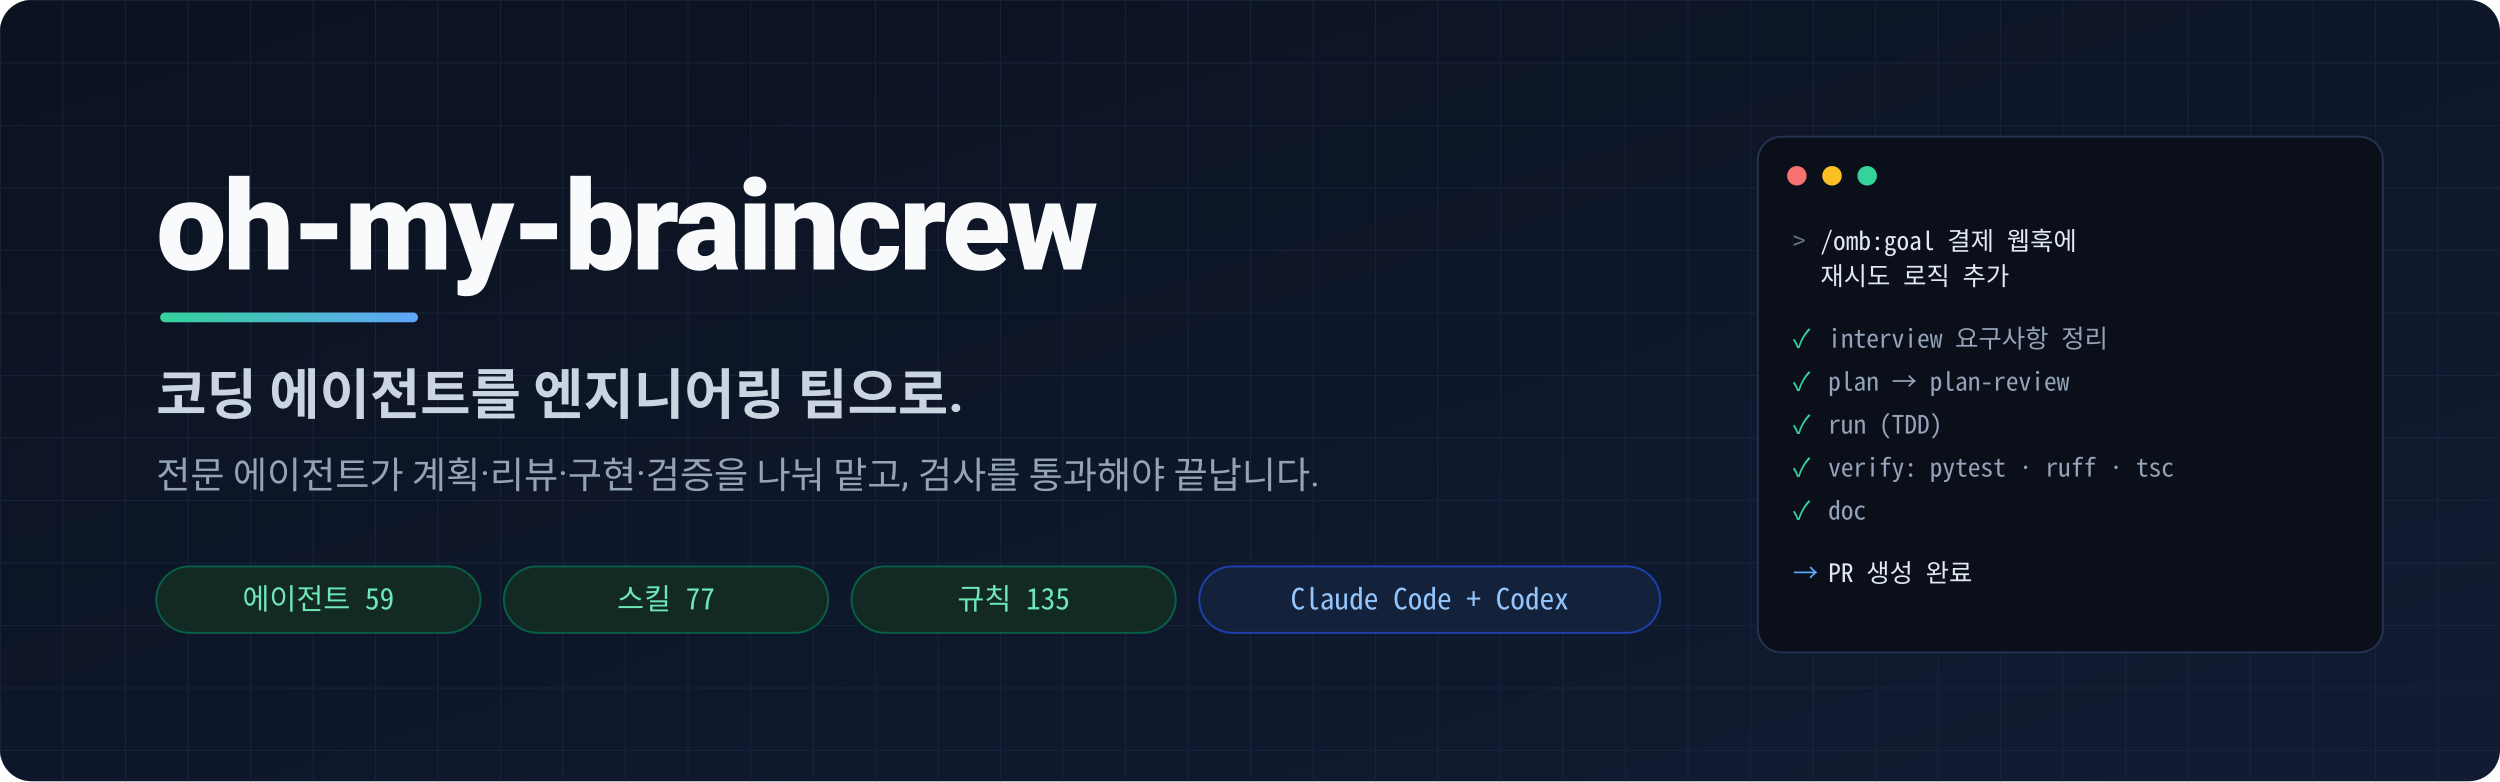
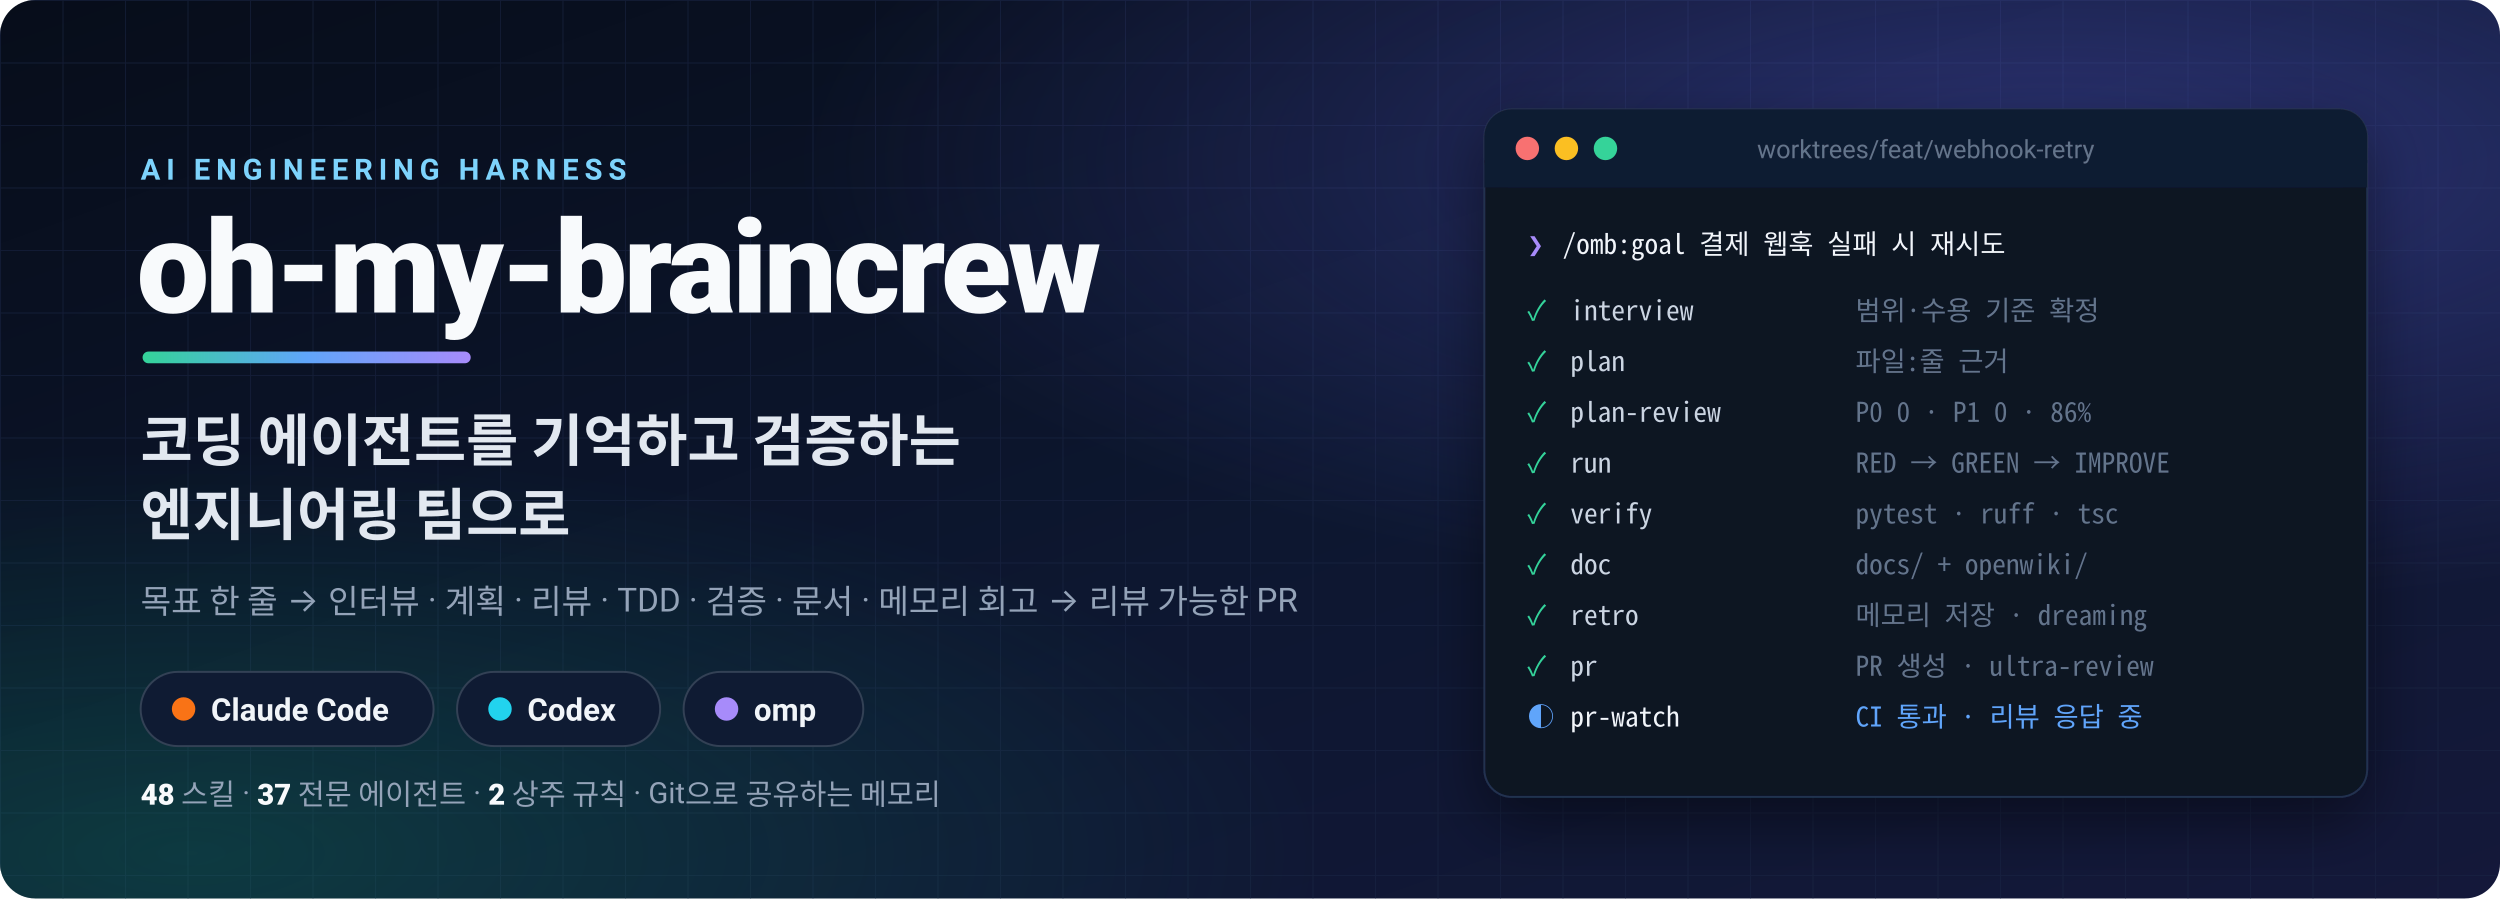
- <svg xmlns="http://www.w3.org/2000/svg" width="1280" height="400" viewBox="0 0 1280 400" role="img" aria-labelledby="t d">
+ <svg xmlns="http://www.w3.org/2000/svg" width="1280" height="460" viewBox="0 0 1280 460" role="img" aria-labelledby="t d">
  <defs>
    <linearGradient id="bg" x1="0" y1="0" x2="1" y2="1">
-       <stop offset="0" stop-color="#0b1220" />
-       <stop offset="1" stop-color="#111c33" />
+       <stop offset="0" stop-color="#070d1a" />
+       <stop offset="0.55" stop-color="#0d1730" />
+       <stop offset="1" stop-color="#14183a" />
    </linearGradient>
    <linearGradient id="accent" x1="0" y1="0" x2="1" y2="0">
      <stop offset="0" stop-color="#34d399" />
-       <stop offset="1" stop-color="#60a5fa" />
+       <stop offset="0.5" stop-color="#60a5fa" />
+       <stop offset="1" stop-color="#a78bfa" />
    </linearGradient>
+     <radialGradient id="glow1" cx="0.82" cy="0.18" r="0.5">
+       <stop offset="0" stop-color="#6366f1" stop-opacity="0.35" />
+       <stop offset="1" stop-color="#6366f1" stop-opacity="0" />
+     </radialGradient>
+     <radialGradient id="glow2" cx="0.08" cy="0.95" r="0.45">
+       <stop offset="0" stop-color="#10b981" stop-opacity="0.22" />
+       <stop offset="1" stop-color="#10b981" stop-opacity="0" />
+     </radialGradient>
    <pattern id="grid" width="32" height="32" patternUnits="userSpaceOnUse">
-       <path d="M32 0H0V32" fill="none" stroke="#1e2a44" stroke-width="1" />
+       <path d="M32 0H0V32" fill="none" stroke="#1b2645" stroke-width="1" />
    </pattern>
+     <filter id="shadow" x="-10%" y="-10%" width="120%" height="130%">
+       <feDropShadow dx="0" dy="12" stdDeviation="16" flood-color="#000" flood-opacity="0.45" />
+     </filter>
  </defs>
  <style>
    .f { font-family: ui-sans-serif, -apple-system, "Apple SD Gothic Neo", "Noto Sans KR", "Malgun Gothic", "Segoe UI", Roboto, sans-serif; }
    .m { font-family: ui-monospace, SFMono-Regular, Menlo, Consolas, "D2Coding", "Noto Sans Mono CJK KR", monospace; }
  </style>
-   <rect width="1280" height="400" rx="16" fill="url(#bg)" />
-   <rect width="1280" height="400" rx="16" fill="url(#grid)" opacity="0.6" />
-   <text x="80" y="138" class="f" font-size="64" font-weight="800" fill="#f8fafc" letter-spacing="-1.5">oh-my-braincrew</text>
-   <rect x="82" y="160" width="132" height="5" rx="2.5" fill="url(#accent)" />
-   <text x="80" y="212" class="f" font-size="28" font-weight="600" fill="#cbd5e1">코딩 에이전트를 엔지니어링 팀으로.</text>
-   <text x="80" y="250" class="f" font-size="19" fill="#94a3b8">전문 에이전트가 계획·리뷰·구현·검증을 나눠 맡고, 검사를 통과해야 끝납니다.</text>
-   <g class="m" font-size="15">
-     <rect x="80" y="290" width="166" height="34" rx="17" fill="#132a24" stroke="#065f46" />
-     <text x="163" y="312" text-anchor="middle" fill="#6ee7b7">에이전트 59</text>
-     <rect x="258" y="290" width="166" height="34" rx="17" fill="#132a24" stroke="#065f46" />
-     <text x="341" y="312" text-anchor="middle" fill="#6ee7b7">스킬 77</text>
-     <rect x="436" y="290" width="166" height="34" rx="17" fill="#132a24" stroke="#065f46" />
-     <text x="519" y="312" text-anchor="middle" fill="#6ee7b7">규칙 135</text>
-     <rect x="614" y="290" width="236" height="34" rx="17" fill="#13213a" stroke="#1e40af" />
-     <text x="732" y="312" text-anchor="middle" fill="#93c5fd">Claude Code + Codex</text>
+   <rect width="1280" height="460" rx="18" fill="url(#bg)" />
+   <rect width="1280" height="460" rx="18" fill="url(#grid)" opacity="0.55" />
+   <rect width="1280" height="460" rx="18" fill="url(#glow1)" />
+   <rect width="1280" height="460" rx="18" fill="url(#glow2)" />
+   <g class="f">
+     <text x="72" y="92" font-size="15" font-weight="700" letter-spacing="3" fill="#7dd3fc">AI ENGINEERING HARNESS</text>
+     <text x="70" y="160" font-size="66" font-weight="800" fill="#f8fafc" letter-spacing="-1.8">oh-my-braincrew</text>
+     <rect x="73" y="180" width="168" height="6" rx="3" fill="url(#accent)" />
+     <text x="72" y="236" font-size="29" font-weight="700" fill="#e2e8f0">코딩 에이전트를 기억하고 검증하는</text>
+     <text x="72" y="274" font-size="29" font-weight="700" fill="#e2e8f0">엔지니어링 팀으로</text>
+     <text x="72" y="314" font-size="17" fill="#94a3b8">목표 한 줄 → 인터뷰 · 계획 · 리뷰 · TDD · 검증 · 문서 · 메모리 회고 → 리뷰 가능한 PR</text>
  </g>
-   <g transform="translate(900 70)">
-     <rect width="320" height="264" rx="12" fill="#0a0f1a" stroke="#24324f" />
-     <circle cx="20" cy="20" r="5" fill="#f87171" />
-     <circle cx="38" cy="20" r="5" fill="#fbbf24" />
-     <circle cx="56" cy="20" r="5" fill="#34d399" />
-     <g class="m" font-size="13">
-       <text x="18" y="58" fill="#64748b">&gt;</text>
-       <text x="32" y="58" fill="#e2e8f0">/omb:goal 결제 웹훅에</text>
-       <text x="32" y="76" fill="#e2e8f0">재시도 로직 추가</text>
-       <text x="18" y="108" fill="#34d399">✓</text>
-       <text x="36" y="108" fill="#94a3b8">interview 요구사항 정리</text>
-       <text x="18" y="130" fill="#34d399">✓</text>
-       <text x="36" y="130" fill="#94a3b8">plan → plan-review</text>
-       <text x="18" y="152" fill="#34d399">✓</text>
-       <text x="36" y="152" fill="#94a3b8">run (TDD)</text>
-       <text x="18" y="174" fill="#34d399">✓</text>
-       <text x="36" y="174" fill="#94a3b8">verify: pytest · ruff · tsc</text>
-       <text x="18" y="196" fill="#34d399">✓</text>
-       <text x="36" y="196" fill="#94a3b8">doc</text>
-       <text x="18" y="228" fill="#60a5fa">→</text>
-       <text x="36" y="228" fill="#e2e8f0">PR 생성 완료</text>
+   <g class="f" transform="translate(72 344)">
+     <rect width="150" height="38" rx="19" fill="#0f1b33" stroke="#334155" />
+     <circle cx="22" cy="19" r="6" fill="#f97316" />
+     <text x="36" y="25" font-size="16" font-weight="600" fill="#f1f5f9">Claude Code</text>
+     <g transform="translate(162 0)">
+       <rect width="104" height="38" rx="19" fill="#0f1b33" stroke="#334155" />
+       <circle cx="22" cy="19" r="6" fill="#22d3ee" />
+       <text x="36" y="25" font-size="16" font-weight="600" fill="#f1f5f9">Codex</text>
+     </g>
+     <g transform="translate(278 0)">
+       <rect width="92" height="38" rx="19" fill="#0f1b33" stroke="#334155" />
+       <circle cx="22" cy="19" r="6" fill="#a78bfa" />
+       <text x="36" y="25" font-size="16" font-weight="600" fill="#f1f5f9">omp</text>
+     </g>
+   </g>
+   <g class="f" transform="translate(72 412)" font-size="15" fill="#94a3b8">
+     <text x="0" y="0">
+       <tspan fill="#f8fafc" font-weight="800">48</tspan> 스킬   ·   <tspan fill="#f8fafc" font-weight="800">37</tspan> 전문 에이전트   ·   <tspan fill="#f8fafc" font-weight="800">2</tspan> 상주 규칙   ·   Git으로 공유하는 메모리</text>
+   </g>
+   <g transform="translate(760 56)" filter="url(#shadow)">
+     <rect width="452" height="352" rx="14" fill="#0b1324" stroke="#24314f" />
+     <rect width="452" height="40" rx="14" fill="#111b31" />
+     <rect y="26" width="452" height="14" fill="#111b31" />
+     <circle cx="22" cy="20" r="6" fill="#f87171" />
+     <circle cx="42" cy="20" r="6" fill="#fbbf24" />
+     <circle cx="62" cy="20" r="6" fill="#34d399" />
+     <text x="226" y="25" text-anchor="middle" class="f" font-size="13" fill="#64748b">worktrees/feat/webhook-retry</text>
+     <g class="m" font-size="14">
+       <text x="22" y="74" fill="#a78bfa">❯</text>
+       <text x="40" y="74" fill="#f1f5f9">/omb:goal 결제 웹훅 실패 시 재시도</text>
+       <text x="22" y="108" fill="#34d399">✓</text>
+       <text x="44" y="108" fill="#cbd5e1">interview</text>
+       <text x="190" y="108" fill="#64748b">범위·수용 기준 확정</text>
+       <text x="22" y="134" fill="#34d399">✓</text>
+       <text x="44" y="134" fill="#cbd5e1">plan</text>
+       <text x="190" y="134" fill="#64748b">파일:줄 근거</text>
+       <text x="22" y="160" fill="#34d399">✓</text>
+       <text x="44" y="160" fill="#cbd5e1">plan-review</text>
+       <text x="190" y="160" fill="#64748b">P0 0 · P1 0 · 86%</text>
+       <text x="22" y="186" fill="#34d399">✓</text>
+       <text x="44" y="186" fill="#cbd5e1">run</text>
+       <text x="190" y="186" fill="#64748b">RED → GREEN → IMPROVE</text>
+       <text x="22" y="212" fill="#34d399">✓</text>
+       <text x="44" y="212" fill="#cbd5e1">verify</text>
+       <text x="190" y="212" fill="#64748b">pytest · ruff · tsc</text>
+       <text x="22" y="238" fill="#34d399">✓</text>
+       <text x="44" y="238" fill="#cbd5e1">doc</text>
+       <text x="190" y="238" fill="#64748b">docs/ + openwiki/</text>
+       <text x="22" y="264" fill="#34d399">✓</text>
+       <text x="44" y="264" fill="#cbd5e1">retro</text>
+       <text x="190" y="264" fill="#64748b">메모리 저장 · dreaming</text>
+       <text x="22" y="290" fill="#34d399">✓</text>
+       <text x="44" y="290" fill="#cbd5e1">pr</text>
+       <text x="190" y="290" fill="#64748b">PR 생성 · ultra-review</text>
+       <text x="22" y="316" fill="#60a5fa">◐</text>
+       <text x="44" y="316" fill="#f1f5f9">pr-watch</text>
+       <text x="190" y="316" fill="#60a5fa">CI 통과 · 리뷰 응답 중</text>
    </g>
  </g>
</svg>
